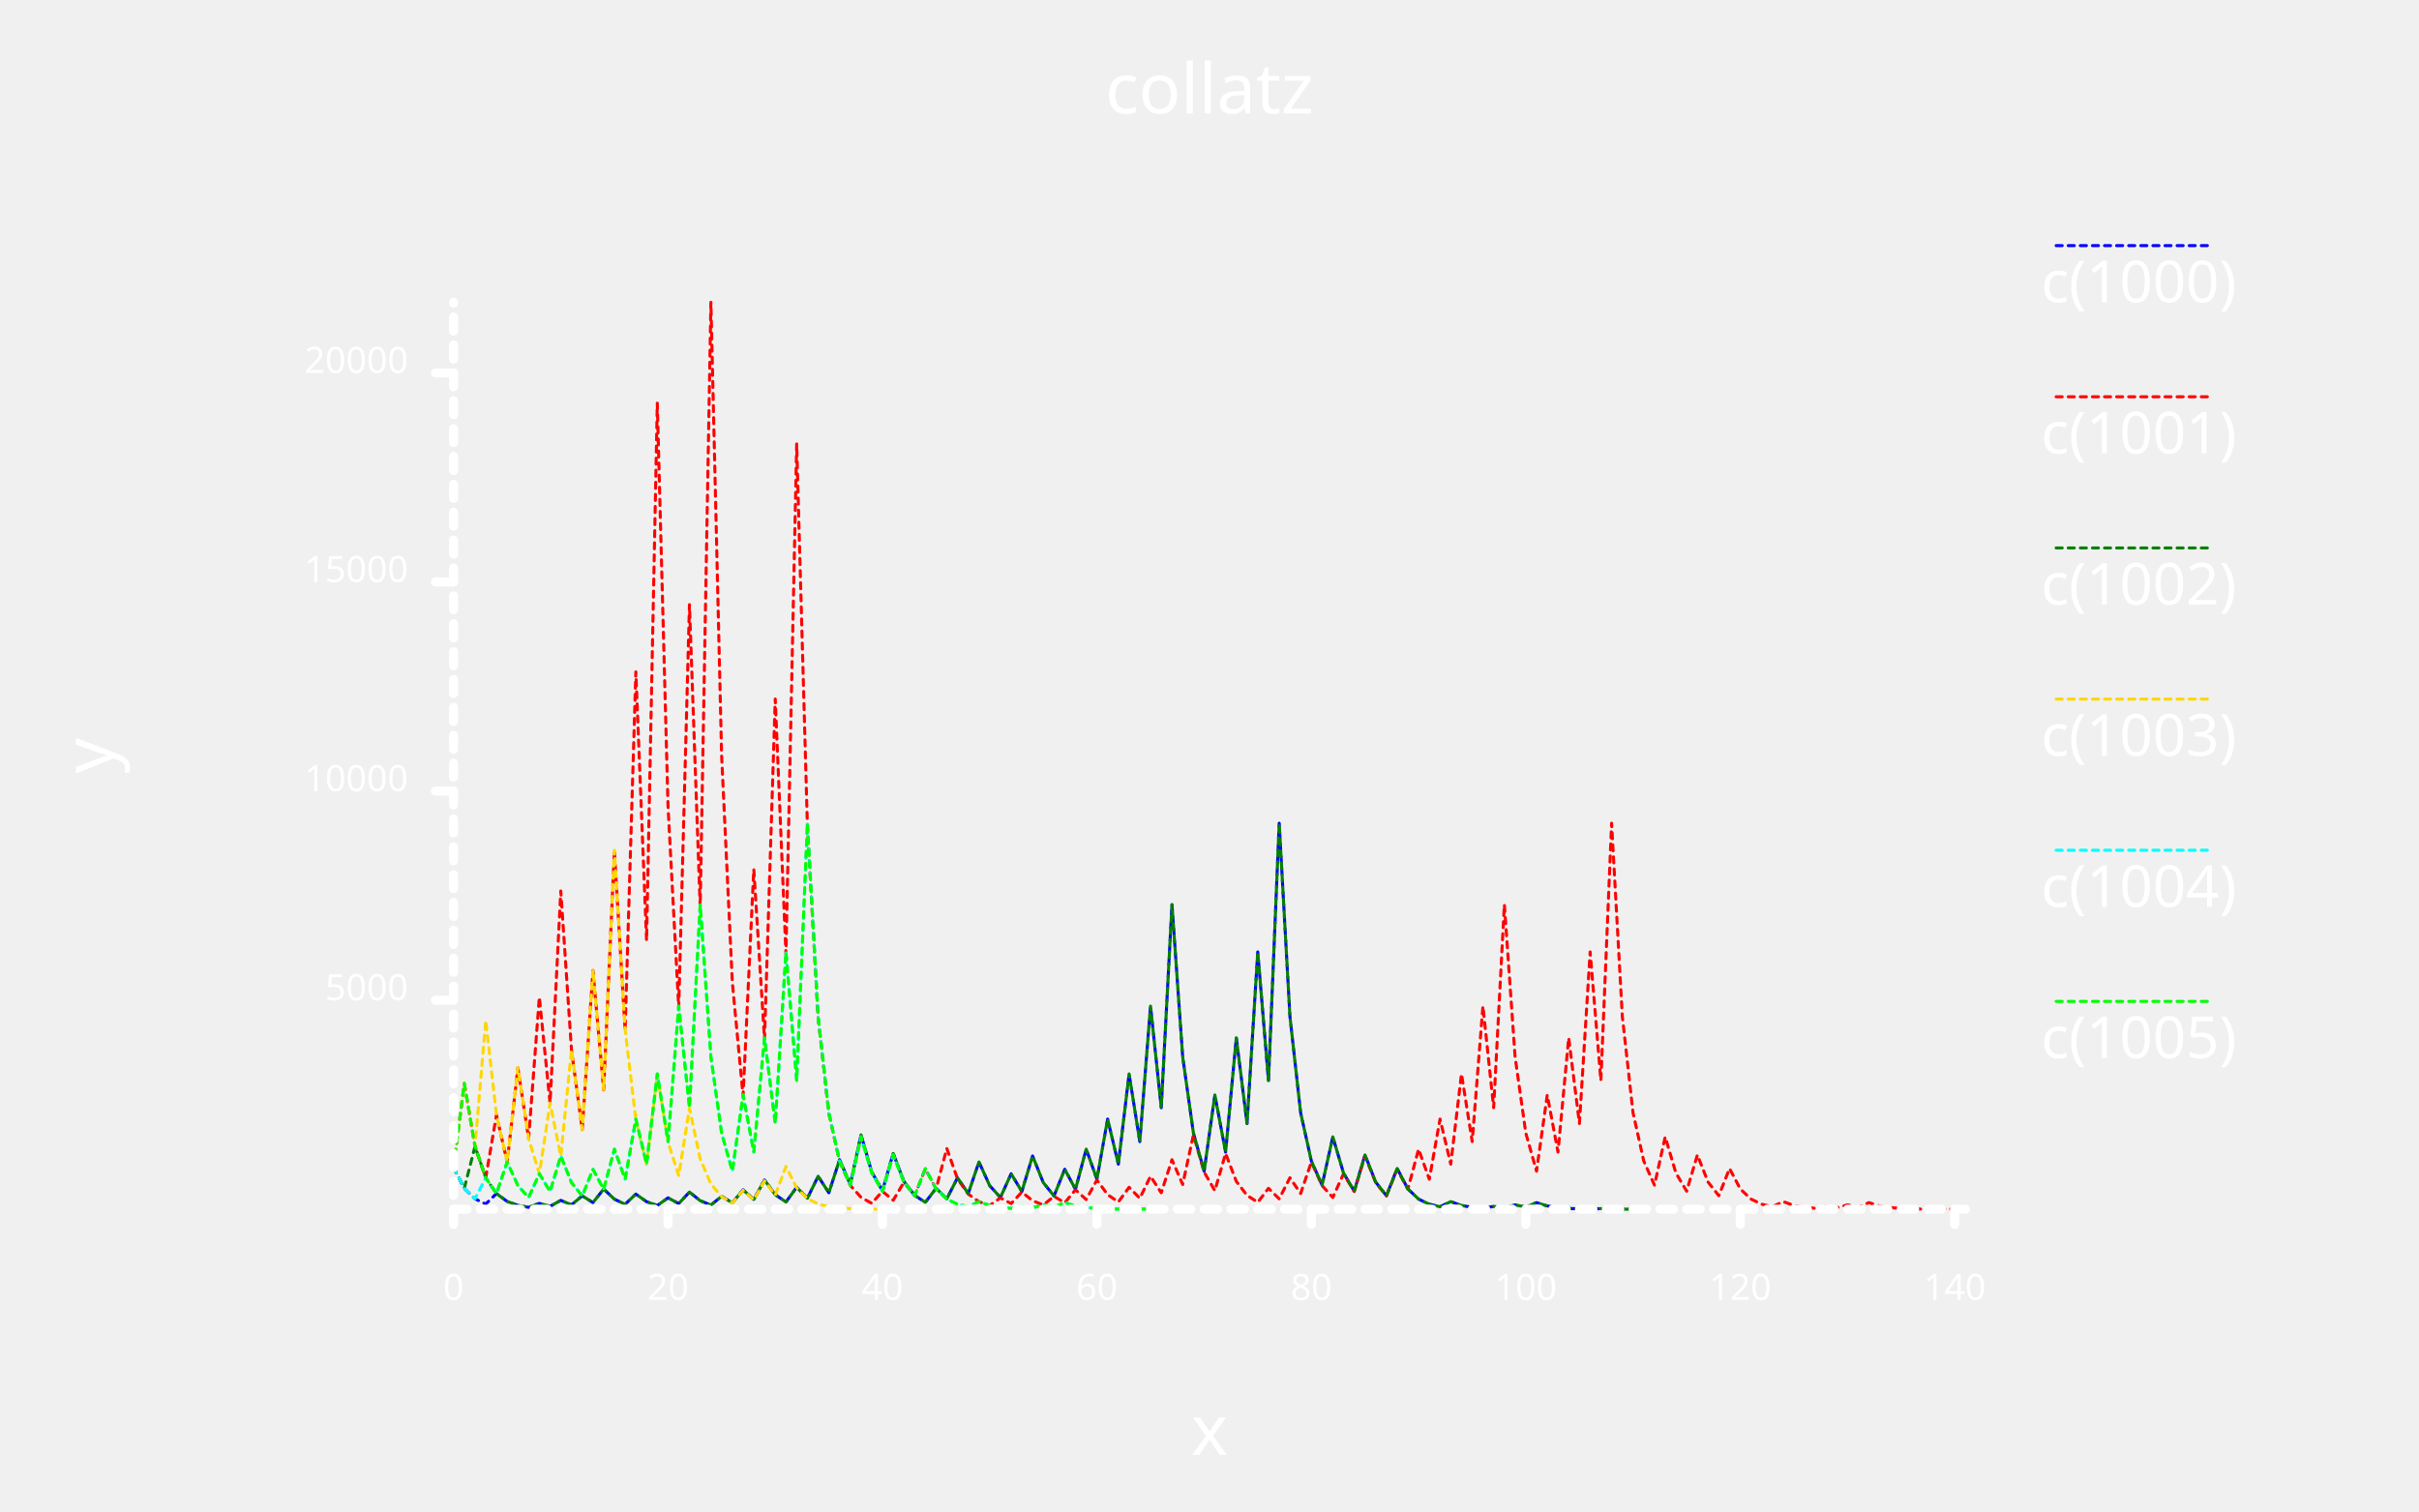
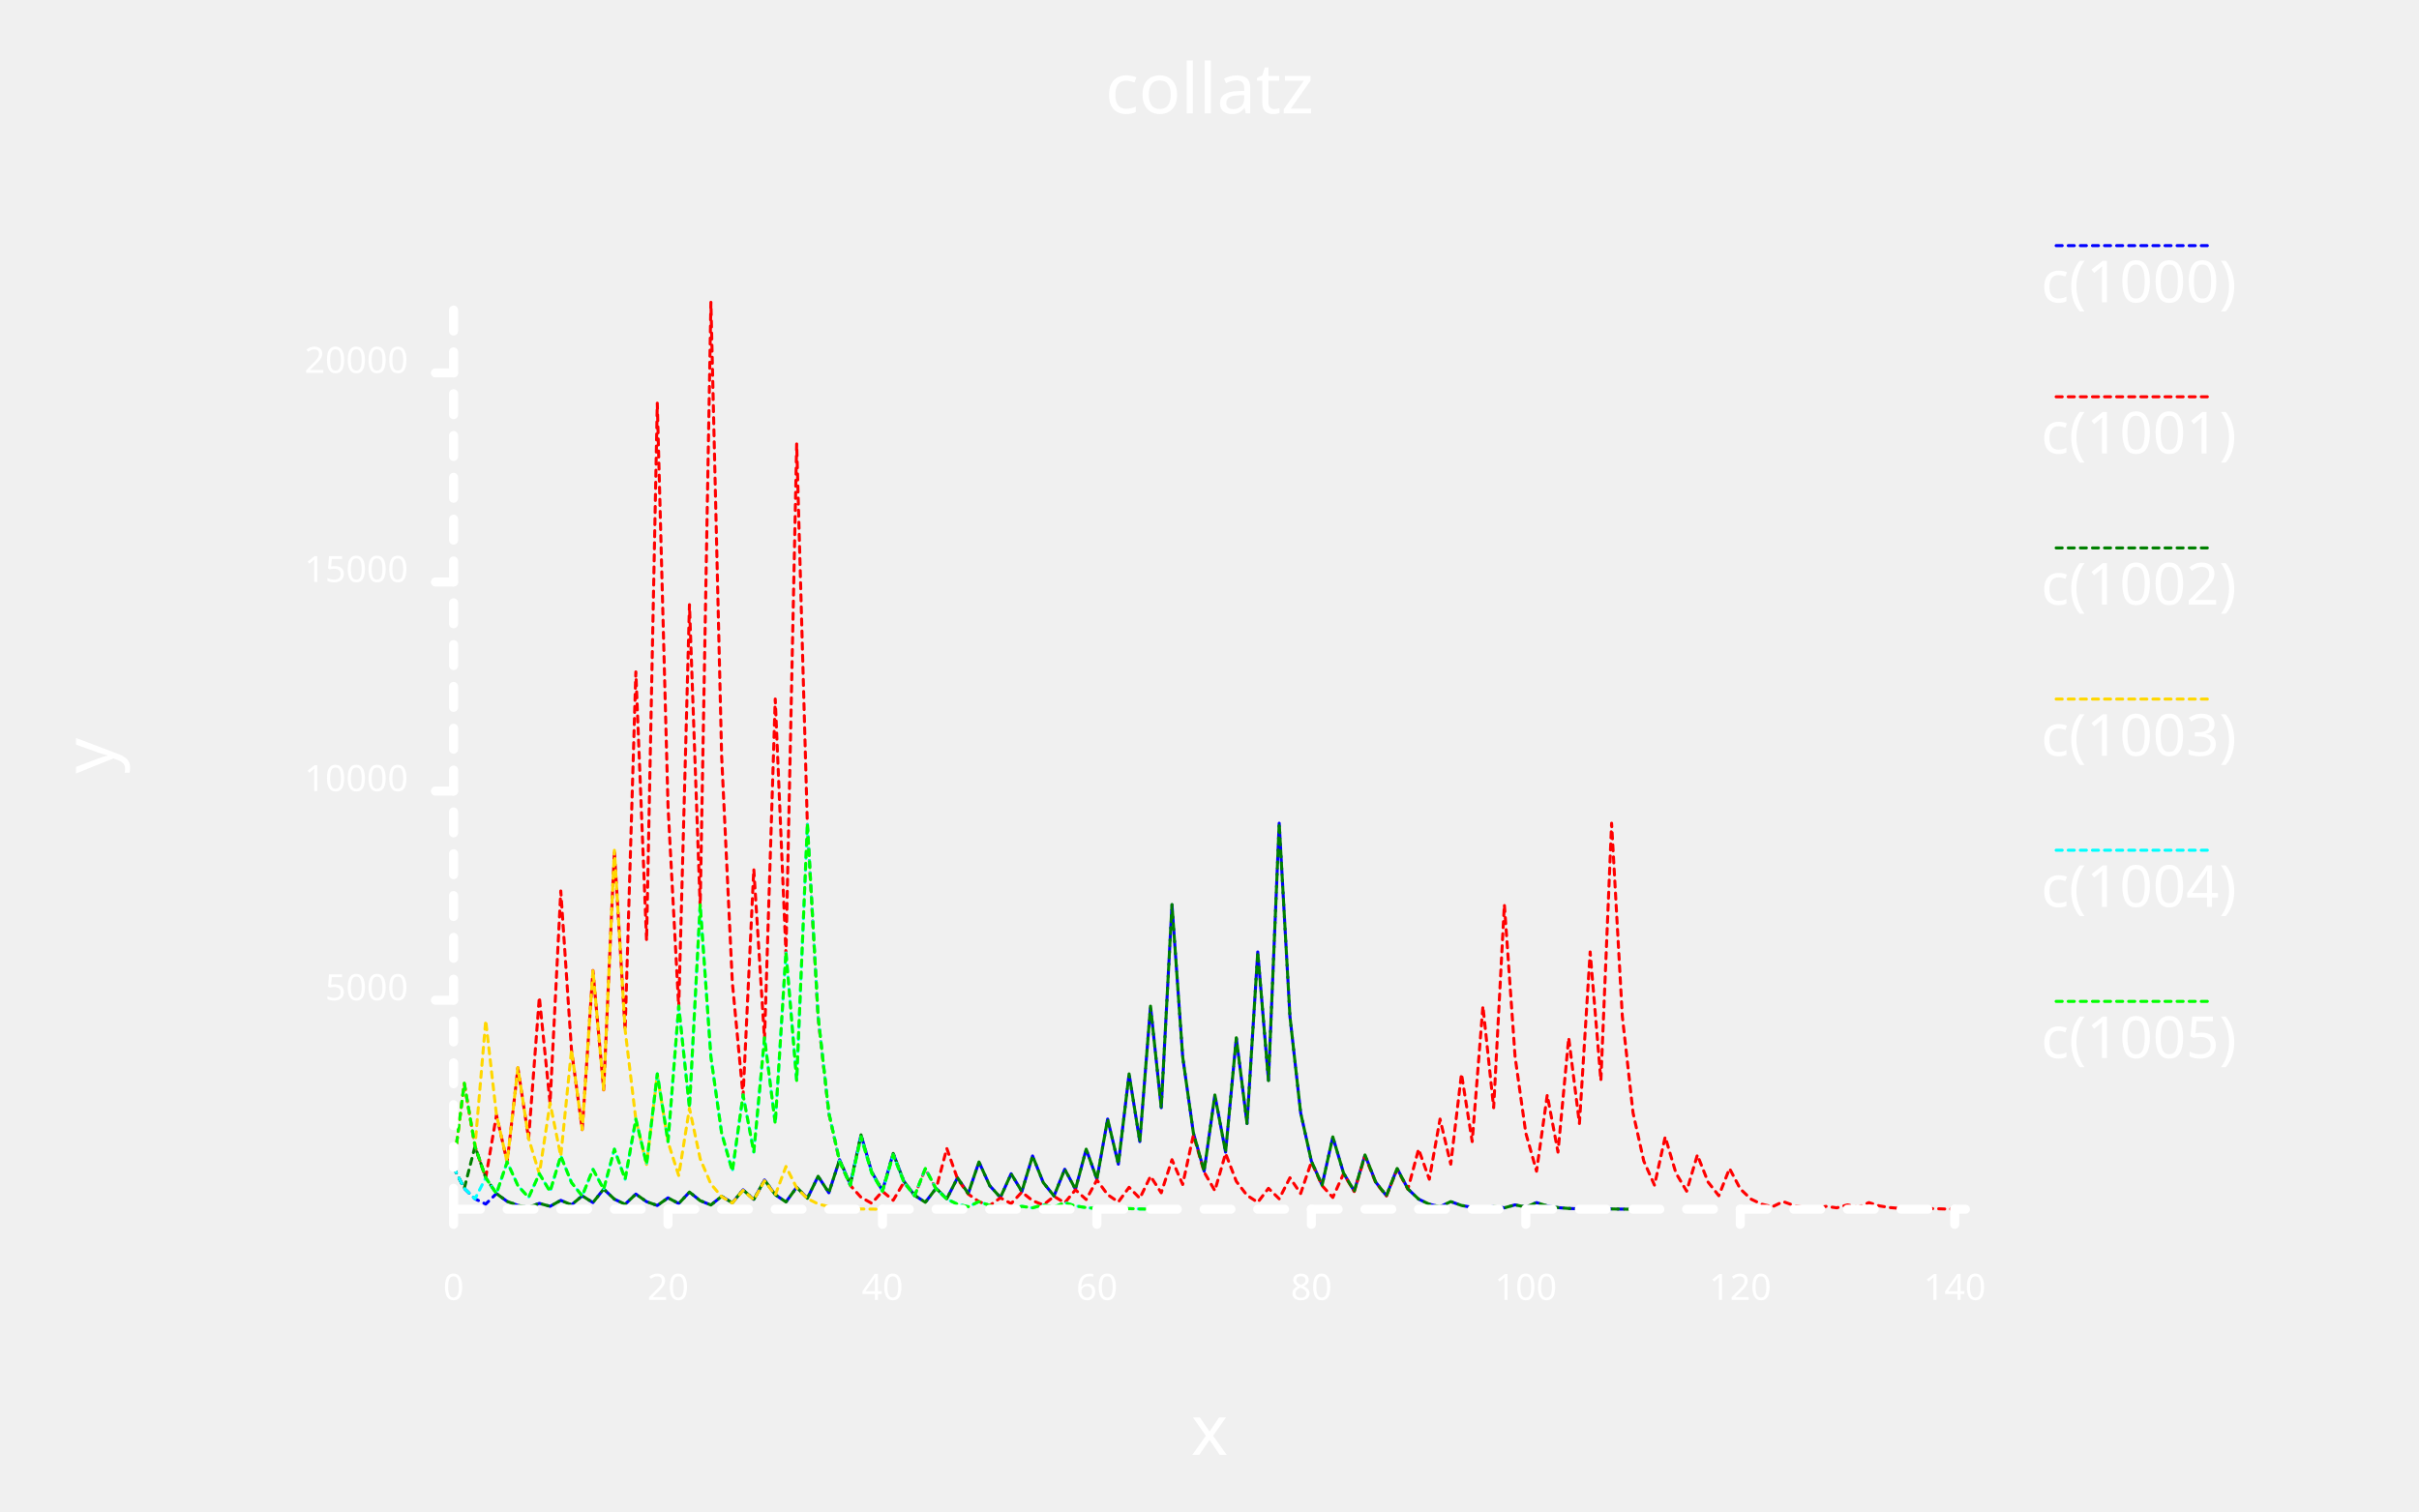
<svg xmlns="http://www.w3.org/2000/svg" width="800" class="poloto_background poloto" height="500" viewBox="0 0 800 500">
  <style>.poloto {
    stroke-linecap:round;
    stroke-linejoin:round;
    font-family: sans-serif;
    stroke-width:2;
    }
    .scatter{stroke-width:7}
    .poloto_text{fill: white;}
    .poloto_axis_lines{stroke: white;stroke-width:3;fill:none;stroke-dasharray:none}
    .poloto_background{background-color: #262626;}
    .poloto0stroke{stroke:  blue;}
    .poloto1stroke{stroke:  red;}
    .poloto2stroke{stroke:  green;}
    .poloto3stroke{stroke:  gold;}
    .poloto4stroke{stroke:  aqua;}
    .poloto5stroke{stroke:  lime;}
    .poloto6stroke{stroke:  orange;}
    .poloto7stroke{stroke:  chocolate;}
    .poloto0fill{fill:blue;}
    .poloto1fill{fill:red;}
    .poloto2fill{fill:green;}
    .poloto3fill{fill:gold;}
    .poloto4fill{fill:aqua;}
    .poloto5fill{fill:lime;}
    .poloto6fill{fill:orange;}
    .poloto7fill{fill:chocolate;}</style>
  <style>.poloto{stroke-dasharray:2;stroke-width:1;}</style>
  <text class="poloto_text" alignment-baseline="middle" text-anchor="start" font-size="large" x="675" y="100">c(1000)</text>
  <line class="poloto0stroke poloto0legend" stroke="black" x1="680" x2="730" y1="81.25" y2="81.25" />
  <path class="poloto0stroke" fill="none" stroke="black" d=" M 150 386.194 L 153.546 393.111 L 157.092 396.569 L 160.638 398.298 L 164.184 394.826 L 167.73 397.427 L 171.277 398.727 L 174.823 399.377 L 178.369 398.063 L 181.915 399.045 L 185.461 397.067 L 189.007 398.547 L 192.553 395.573 L 196.099 397.8 L 199.645 393.332 L 203.191 396.68 L 206.738 398.354 L 210.284 394.992 L 213.83 397.51 L 217.376 398.769 L 220.922 396.237 L 224.468 398.132 L 228.014 394.328 L 231.56 397.178 L 235.106 398.603 L 238.652 395.739 L 242.199 397.883 L 245.745 393.581 L 249.291 396.804 L 252.837 390.344 L 256.383 395.186 L 259.929 397.607 L 263.475 392.751 L 267.021 396.389 L 270.567 389.099 L 274.113 394.563 L 277.66 383.621 L 281.206 391.824 L 284.752 375.403 L 288.298 387.716 L 291.844 393.872 L 295.39 381.546 L 298.936 390.787 L 302.482 395.407 L 306.028 397.717 L 309.574 393.083 L 313.121 396.555 L 316.667 389.597 L 320.213 394.812 L 323.759 384.368 L 327.305 392.198 L 330.851 396.113 L 334.397 388.269 L 337.943 394.148 L 341.489 382.376 L 345.035 391.202 L 348.582 395.615 L 352.128 386.775 L 355.674 393.401 L 359.22 380.135 L 362.766 390.081 L 366.312 370.174 L 369.858 385.101 L 373.404 355.234 L 376.95 377.631 L 380.496 332.823 L 384.043 366.425 L 387.589 299.207 L 391.135 349.617 L 394.681 374.822 L 398.227 387.425 L 401.773 362.206 L 405.319 381.117 L 408.865 343.281 L 412.411 371.655 L 415.957 314.894 L 419.504 357.461 L 423.05 272.314 L 426.596 336.171 L 430.142 368.099 L 433.688 384.063 L 437.234 392.046 L 440.78 376.068 L 444.326 388.048 L 447.872 394.038 L 451.418 382.044 L 454.965 391.036 L 458.511 395.532 L 462.057 386.526 L 465.603 393.277 L 469.149 396.652 L 472.695 398.34 L 476.241 399.184 L 479.787 397.482 L 483.333 398.755 L 486.879 399.391 L 490.426 399.709 L 493.972 399.059 L 497.518 399.543 L 501.064 398.561 L 504.61 399.294 L 508.156 397.814 L 511.702 398.921 L 515.248 399.474 L 518.794 399.751 L 522.34 399.889 L 525.887 399.958 L 529.433 399.806 L 532.979 399.917 L 536.525 399.972 L 540.071 400" />
  <text class="poloto_text" alignment-baseline="middle" text-anchor="start" font-size="large" x="675" y="150">c(1001)</text>
  <line class="poloto1stroke poloto1legend" stroke="black" x1="680" x2="730" y1="131.25" y2="131.25" />
  <path class="poloto1stroke" fill="none" stroke="black" d=" M 150 386.18 L 153.546 358.471 L 157.092 379.249 L 160.638 389.638 L 164.184 368.846 L 167.73 384.437 L 171.277 353.242 L 174.823 376.635 L 178.369 329.835 L 181.915 364.931 L 185.461 294.725 L 189.007 347.376 L 192.553 373.702 L 196.099 321.037 L 199.645 360.532 L 203.191 281.527 L 206.738 340.777 L 210.284 222.263 L 213.83 311.145 L 217.376 133.367 L 220.922 266.697 L 224.468 333.363 L 228.014 200.018 L 231.56 300.023 L 235.106 100 L 238.652 250.014 L 242.199 325.021 L 245.745 362.524 L 249.291 287.503 L 252.837 343.766 L 256.383 231.228 L 259.929 315.628 L 263.475 146.814 L 267.021 273.421 L 270.567 336.724 L 274.113 368.376 L 277.66 384.202 L 281.206 392.115 L 284.752 396.071 L 288.298 398.049 L 291.844 394.079 L 295.39 397.053 L 298.936 391.091 L 302.482 395.559 L 306.028 386.609 L 309.574 393.318 L 313.121 379.886 L 316.667 389.957 L 320.213 394.992 L 323.759 397.51 L 327.305 398.769 L 330.851 396.237 L 334.397 398.132 L 337.943 394.328 L 341.489 397.178 L 345.035 398.603 L 348.582 395.739 L 352.128 397.883 L 355.674 393.581 L 359.22 396.804 L 362.766 390.344 L 366.312 395.186 L 369.858 397.607 L 373.404 392.751 L 376.95 396.389 L 380.496 389.099 L 384.043 394.563 L 387.589 383.621 L 391.135 391.824 L 394.681 375.403 L 398.227 387.716 L 401.773 393.872 L 405.319 381.546 L 408.865 390.787 L 412.411 395.407 L 415.957 397.717 L 419.504 393.083 L 423.05 396.555 L 426.596 389.597 L 430.142 394.812 L 433.688 384.368 L 437.234 392.198 L 440.78 396.113 L 444.326 388.269 L 447.872 394.148 L 451.418 382.376 L 454.965 391.202 L 458.511 395.615 L 462.057 386.775 L 465.603 393.401 L 469.149 380.135 L 472.695 390.081 L 476.241 370.174 L 479.787 385.101 L 483.333 355.234 L 486.879 377.631 L 490.426 332.823 L 493.972 366.425 L 497.518 299.207 L 501.064 349.617 L 504.61 374.822 L 508.156 387.425 L 511.702 362.206 L 515.248 381.117 L 518.794 343.281 L 522.34 371.655 L 525.887 314.894 L 529.433 357.461 L 532.979 272.314 L 536.525 336.171 L 540.071 368.099 L 543.617 384.063 L 547.163 392.046 L 550.709 376.068 L 554.255 388.048 L 557.801 394.038 L 561.348 382.044 L 564.894 391.036 L 568.44 395.532 L 571.986 386.526 L 575.532 393.277 L 579.078 396.652 L 582.624 398.34 L 586.17 399.184 L 589.716 397.482 L 593.262 398.755 L 596.809 399.391 L 600.355 399.709 L 603.901 399.059 L 607.447 399.543 L 610.993 398.561 L 614.539 399.294 L 618.085 397.814 L 621.631 398.921 L 625.177 399.474 L 628.723 399.751 L 632.27 399.889 L 635.816 399.958 L 639.362 399.806 L 642.908 399.917 L 646.454 399.972 L 650 400" />
  <text class="poloto_text" alignment-baseline="middle" text-anchor="start" font-size="large" x="675" y="200">c(1002)</text>
  <line class="poloto2stroke poloto2legend" stroke="black" x1="680" x2="730" y1="181.25" y2="181.25" />
  <path class="poloto2stroke" fill="none" stroke="black" d=" M 150 386.166 L 153.546 393.097 L 157.092 379.222 L 160.638 389.625 L 164.184 394.826 L 167.73 397.427 L 171.277 398.727 L 174.823 399.377 L 178.369 398.063 L 181.915 399.045 L 185.461 397.067 L 189.007 398.547 L 192.553 395.573 L 196.099 397.8 L 199.645 393.332 L 203.191 396.68 L 206.738 398.354 L 210.284 394.992 L 213.83 397.51 L 217.376 398.769 L 220.922 396.237 L 224.468 398.132 L 228.014 394.328 L 231.56 397.178 L 235.106 398.603 L 238.652 395.739 L 242.199 397.883 L 245.745 393.581 L 249.291 396.804 L 252.837 390.344 L 256.383 395.186 L 259.929 397.607 L 263.475 392.751 L 267.021 396.389 L 270.567 389.099 L 274.113 394.563 L 277.66 383.621 L 281.206 391.824 L 284.752 375.403 L 288.298 387.716 L 291.844 393.872 L 295.39 381.546 L 298.936 390.787 L 302.482 395.407 L 306.028 397.717 L 309.574 393.083 L 313.121 396.555 L 316.667 389.597 L 320.213 394.812 L 323.759 384.368 L 327.305 392.198 L 330.851 396.113 L 334.397 388.269 L 337.943 394.148 L 341.489 382.376 L 345.035 391.202 L 348.582 395.615 L 352.128 386.775 L 355.674 393.401 L 359.22 380.135 L 362.766 390.081 L 366.312 370.174 L 369.858 385.101 L 373.404 355.234 L 376.95 377.631 L 380.496 332.823 L 384.043 366.425 L 387.589 299.207 L 391.135 349.617 L 394.681 374.822 L 398.227 387.425 L 401.773 362.206 L 405.319 381.117 L 408.865 343.281 L 412.411 371.655 L 415.957 314.894 L 419.504 357.461 L 423.05 272.314 L 426.596 336.171 L 430.142 368.099 L 433.688 384.063 L 437.234 392.046 L 440.78 376.068 L 444.326 388.048 L 447.872 394.038 L 451.418 382.044 L 454.965 391.036 L 458.511 395.532 L 462.057 386.526 L 465.603 393.277 L 469.149 396.652 L 472.695 398.34 L 476.241 399.184 L 479.787 397.482 L 483.333 398.755 L 486.879 399.391 L 490.426 399.709 L 493.972 399.059 L 497.518 399.543 L 501.064 398.561 L 504.61 399.294 L 508.156 397.814 L 511.702 398.921 L 515.248 399.474 L 518.794 399.751 L 522.34 399.889 L 525.887 399.958 L 529.433 399.806 L 532.979 399.917 L 536.525 399.972 L 540.071 400" />
  <text class="poloto_text" alignment-baseline="middle" text-anchor="start" font-size="large" x="675" y="250">c(1003)</text>
  <line class="poloto3stroke poloto3legend" stroke="black" x1="680" x2="730" y1="231.25" y2="231.25" />
  <path class="poloto3stroke" fill="none" stroke="black" d=" M 150 386.152 L 153.546 358.388 L 157.092 379.208 L 160.638 337.554 L 164.184 368.791 L 167.73 384.409 L 171.277 353.159 L 174.823 376.593 L 178.369 388.31 L 181.915 364.862 L 185.461 382.445 L 189.007 347.266 L 192.553 373.647 L 196.099 320.871 L 199.645 360.449 L 203.191 281.278 L 206.738 340.653 L 210.284 370.34 L 213.83 385.184 L 217.376 355.483 L 220.922 377.755 L 224.468 388.891 L 228.014 366.605 L 231.56 383.316 L 235.106 391.672 L 238.652 395.85 L 242.199 397.939 L 245.745 393.747 L 249.291 396.887 L 252.837 390.593 L 256.383 395.31 L 259.929 385.862 L 263.475 392.945 L 267.021 396.486 L 270.567 398.257 L 274.113 399.142 L 277.66 399.585 L 281.206 399.806 L 284.752 399.917 L 288.298 399.972 L 291.844 400" />
  <text class="poloto_text" alignment-baseline="middle" text-anchor="start" font-size="large" x="675" y="300">c(1004)</text>
  <line class="poloto4stroke poloto4legend" stroke="black" x1="680" x2="730" y1="281.25" y2="281.25" />
  <path class="poloto4stroke" fill="none" stroke="black" d=" M 150 386.139 L 153.546 393.083 L 157.092 396.555 L 160.638 389.597 L 164.184 394.812 L 167.73 384.368 L 171.277 392.198 L 174.823 396.113 L 178.369 388.269 L 181.915 394.148 L 185.461 382.376 L 189.007 391.202 L 192.553 395.615 L 196.099 386.775 L 199.645 393.401 L 203.191 380.135 L 206.738 390.081 L 210.284 370.174 L 213.83 385.101 L 217.376 355.234 L 220.922 377.631 L 224.468 332.823 L 228.014 366.425 L 231.56 299.207 L 235.106 349.617 L 238.652 374.822 L 242.199 387.425 L 245.745 362.206 L 249.291 381.117 L 252.837 343.281 L 256.383 371.655 L 259.929 314.894 L 263.475 357.461 L 267.021 272.314 L 270.567 336.171 L 274.113 368.099 L 277.66 384.063 L 281.206 392.046 L 284.752 376.068 L 288.298 388.048 L 291.844 394.038 L 295.39 382.044 L 298.936 391.036 L 302.482 395.532 L 306.028 386.526 L 309.574 393.277 L 313.121 396.652 L 316.667 398.34 L 320.213 399.184 L 323.759 397.482 L 327.305 398.755 L 330.851 399.391 L 334.397 399.709 L 337.943 399.059 L 341.489 399.543 L 345.035 398.561 L 348.582 399.294 L 352.128 397.814 L 355.674 398.921 L 359.22 399.474 L 362.766 399.751 L 366.312 399.889 L 369.858 399.958 L 373.404 399.806 L 376.95 399.917 L 380.496 399.972 L 384.043 400" />
  <text class="poloto_text" alignment-baseline="middle" text-anchor="start" font-size="large" x="675" y="350">c(1005)</text>
  <line class="poloto5stroke poloto5legend" stroke="black" x1="680" x2="730" y1="331.25" y2="331.25" />
  <path class="poloto5stroke" fill="none" stroke="black" d=" M 150 386.125 L 153.546 358.305 L 157.092 379.166 L 160.638 389.597 L 164.184 394.812 L 167.73 384.368 L 171.277 392.198 L 174.823 396.113 L 178.369 388.269 L 181.915 394.148 L 185.461 382.376 L 189.007 391.202 L 192.553 395.615 L 196.099 386.775 L 199.645 393.401 L 203.191 380.135 L 206.738 390.081 L 210.284 370.174 L 213.83 385.101 L 217.376 355.234 L 220.922 377.631 L 224.468 332.823 L 228.014 366.425 L 231.56 299.207 L 235.106 349.617 L 238.652 374.822 L 242.199 387.425 L 245.745 362.206 L 249.291 381.117 L 252.837 343.281 L 256.383 371.655 L 259.929 314.894 L 263.475 357.461 L 267.021 272.314 L 270.567 336.171 L 274.113 368.099 L 277.66 384.063 L 281.206 392.046 L 284.752 376.068 L 288.298 388.048 L 291.844 394.038 L 295.39 382.044 L 298.936 391.036 L 302.482 395.532 L 306.028 386.526 L 309.574 393.277 L 313.121 396.652 L 316.667 398.34 L 320.213 399.184 L 323.759 397.482 L 327.305 398.755 L 330.851 399.391 L 334.397 399.709 L 337.943 399.059 L 341.489 399.543 L 345.035 398.561 L 348.582 399.294 L 352.128 397.814 L 355.674 398.921 L 359.22 399.474 L 362.766 399.751 L 366.312 399.889 L 369.858 399.958 L 373.404 399.806 L 376.95 399.917 L 380.496 399.972 L 384.043 400" />
  <text class="poloto_text" alignment-baseline="start" text-anchor="middle" font-size="x-large" x="400" y="37.5">collatz</text>
  <text class="poloto_text" alignment-baseline="start" text-anchor="middle" font-size="x-large" x="400" y="481.25">x</text>
  <text class="poloto_text" alignment-baseline="start" text-anchor="middle" font-size="x-large" transform="rotate(-90,37.5,250)" x="37.5" y="250">y</text>
-   <path stroke="black" fill="none" class="poloto_axis_lines" style="stroke-dasharray:4.611 4.611;stroke-dashoffset:69.169" d=" M 150 400 L 150 100" />
-   <path stroke="black" fill="none" class="poloto_axis_lines" style="stroke-dasharray:4.433 4.433;" d=" M 150 400 L 650 400" />
+   <path stroke="black" fill="none" class="poloto_axis_lines" style="stroke-dasharray:6.917" d=" M 150 400 L 150 100" />
+   <path stroke="black" fill="none" class="poloto_axis_lines" style="stroke-dasharray:8.865;" d=" M 150 400 L 650 400" />
  <line class="poloto_axis_lines" stroke="black" x1="150" x2="150" y1="400" y2="405" />
  <text class="poloto_text" alignment-baseline="start" text-anchor="middle" x="150" y="430"> 0</text>
  <line class="poloto_axis_lines" stroke="black" x1="220.922" x2="220.922" y1="400" y2="405" />
  <text class="poloto_text" alignment-baseline="start" text-anchor="middle" x="220.922" y="430"> 20</text>
  <line class="poloto_axis_lines" stroke="black" x1="291.844" x2="291.844" y1="400" y2="405" />
  <text class="poloto_text" alignment-baseline="start" text-anchor="middle" x="291.844" y="430"> 40</text>
  <line class="poloto_axis_lines" stroke="black" x1="362.766" x2="362.766" y1="400" y2="405" />
  <text class="poloto_text" alignment-baseline="start" text-anchor="middle" x="362.766" y="430"> 60</text>
  <line class="poloto_axis_lines" stroke="black" x1="433.688" x2="433.688" y1="400" y2="405" />
  <text class="poloto_text" alignment-baseline="start" text-anchor="middle" x="433.688" y="430"> 80</text>
  <line class="poloto_axis_lines" stroke="black" x1="504.61" x2="504.61" y1="400" y2="405" />
  <text class="poloto_text" alignment-baseline="start" text-anchor="middle" x="504.61" y="430"> 100</text>
  <line class="poloto_axis_lines" stroke="black" x1="575.532" x2="575.532" y1="400" y2="405" />
  <text class="poloto_text" alignment-baseline="start" text-anchor="middle" x="575.532" y="430"> 120</text>
  <line class="poloto_axis_lines" stroke="black" x1="646.454" x2="646.454" y1="400" y2="405" />
  <text class="poloto_text" alignment-baseline="start" text-anchor="middle" x="646.454" y="430"> 140</text>
  <line class="poloto_axis_lines" stroke="black" x1="150" x2="144" y1="330.859" y2="330.859" />
  <text class="poloto_text" alignment-baseline="middle" text-anchor="end" x="135" y="330.859"> 5000</text>
  <line class="poloto_axis_lines" stroke="black" x1="150" x2="144" y1="261.69" y2="261.69" />
  <text class="poloto_text" alignment-baseline="middle" text-anchor="end" x="135" y="261.69"> 10000</text>
  <line class="poloto_axis_lines" stroke="black" x1="150" x2="144" y1="192.521" y2="192.521" />
  <text class="poloto_text" alignment-baseline="middle" text-anchor="end" x="135" y="192.521"> 15000</text>
  <line class="poloto_axis_lines" stroke="black" x1="150" x2="144" y1="123.351" y2="123.351" />
  <text class="poloto_text" alignment-baseline="middle" text-anchor="end" x="135" y="123.351"> 20000</text>
</svg>
